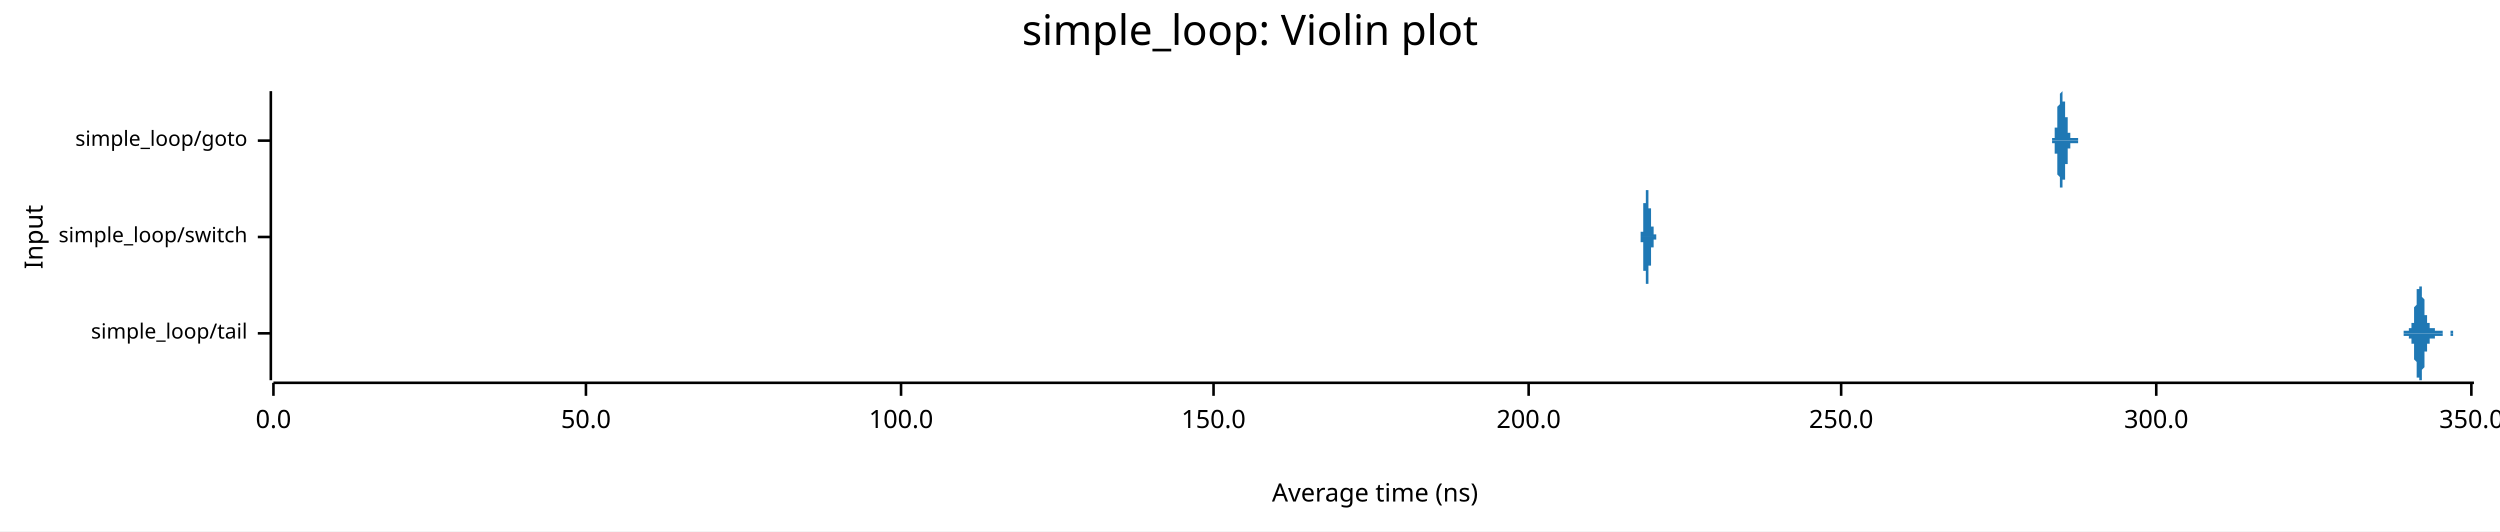
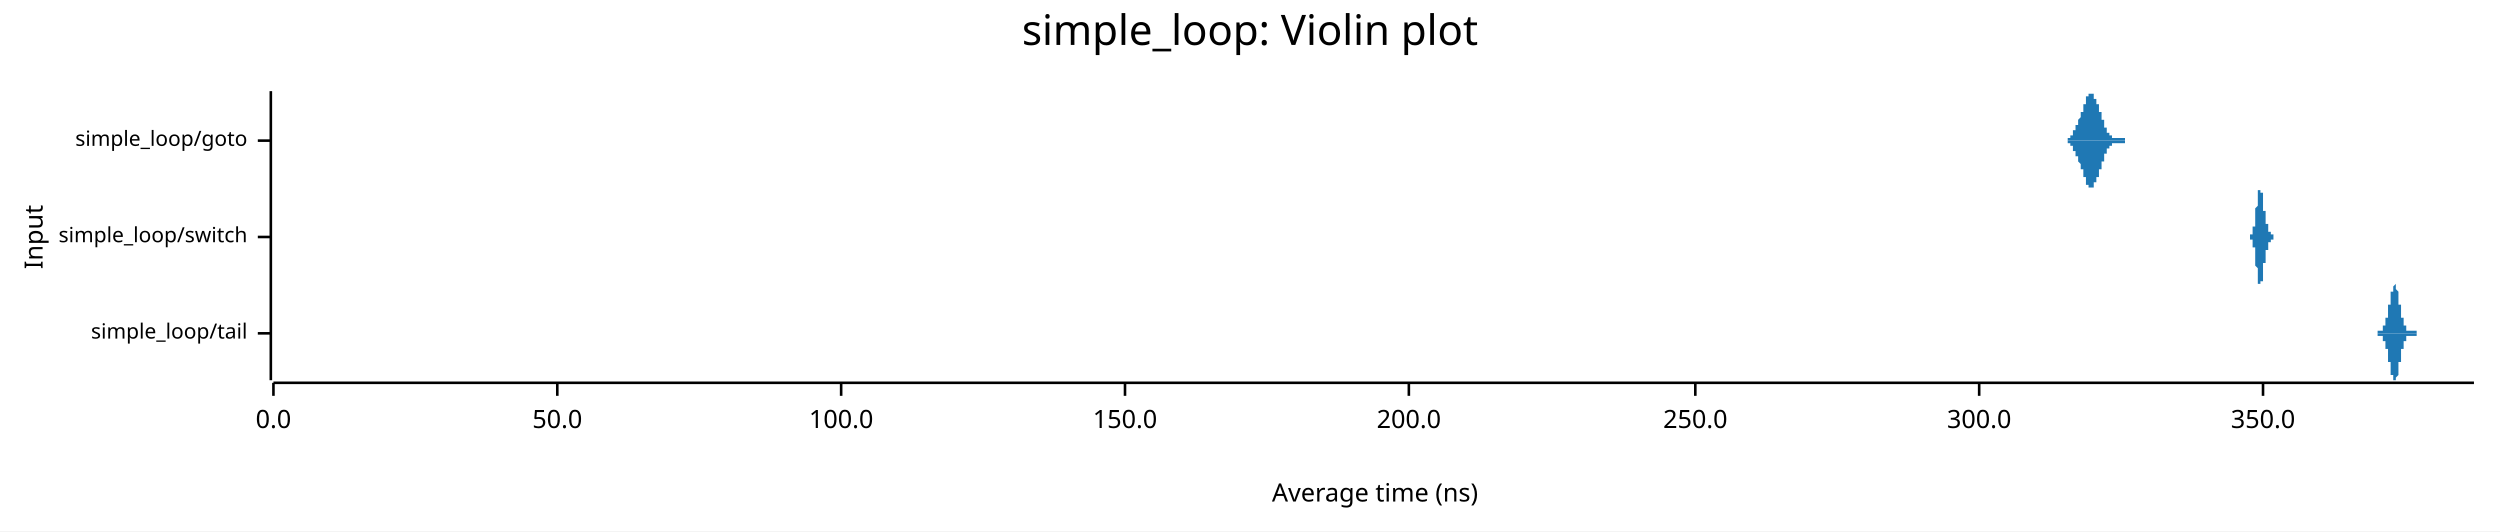
<svg xmlns="http://www.w3.org/2000/svg" width="960" height="204" viewBox="0 0 960 204">
  <rect x="0" y="0" width="960" height="204" fill="white" />
  <text x="480" y="5" dy="0.76em" text-anchor="middle" font-family="sans-serif" font-size="16.129" opacity="1" fill="#000000">
simple_loop: Violin plot
</text>
  <text x="9" y="91" dy="0.76em" text-anchor="middle" font-family="sans-serif" font-size="9.677" opacity="1" fill="#000000" transform="rotate(270, 9, 91)">
Input
</text>
  <text x="528" y="195" dy="-0.5ex" text-anchor="middle" font-family="sans-serif" font-size="9.677" opacity="1" fill="#000000">
Average time (ns)
</text>
  <polyline fill="none" opacity="1" stroke="#000000" stroke-width="1" points="104,35 104,146 " />
  <text x="95" y="128" dy="0.5ex" text-anchor="end" font-family="sans-serif" font-size="8.065" opacity="1" fill="#000000">
simple_loop/tail
</text>
  <polyline fill="none" opacity="1" stroke="#000000" stroke-width="1" points="99,128 104,128 " />
  <text x="95" y="91" dy="0.5ex" text-anchor="end" font-family="sans-serif" font-size="8.065" opacity="1" fill="#000000">
simple_loop/switch
</text>
  <polyline fill="none" opacity="1" stroke="#000000" stroke-width="1" points="99,91 104,91 " />
  <text x="95" y="54" dy="0.5ex" text-anchor="end" font-family="sans-serif" font-size="8.065" opacity="1" fill="#000000">
simple_loop/goto
</text>
  <polyline fill="none" opacity="1" stroke="#000000" stroke-width="1" points="99,54 104,54 " />
  <polyline fill="none" opacity="1" stroke="#000000" stroke-width="1" points="105,147 950,147 " />
  <text x="105" y="157" dy="0.76em" text-anchor="middle" font-family="sans-serif" font-size="9.677" opacity="1" fill="#000000">
0.0
</text>
  <polyline fill="none" opacity="1" stroke="#000000" stroke-width="1" points="105,147 105,152 " />
-   <text x="225" y="157" dy="0.76em" text-anchor="middle" font-family="sans-serif" font-size="9.677" opacity="1" fill="#000000">
+   <text x="214" y="157" dy="0.76em" text-anchor="middle" font-family="sans-serif" font-size="9.677" opacity="1" fill="#000000">
50.0
</text>
-   <polyline fill="none" opacity="1" stroke="#000000" stroke-width="1" points="225,147 225,152 " />
-   <text x="346" y="157" dy="0.76em" text-anchor="middle" font-family="sans-serif" font-size="9.677" opacity="1" fill="#000000">
+   <polyline fill="none" opacity="1" stroke="#000000" stroke-width="1" points="214,147 214,152 " />
+   <text x="323" y="157" dy="0.76em" text-anchor="middle" font-family="sans-serif" font-size="9.677" opacity="1" fill="#000000">
100.0
</text>
-   <polyline fill="none" opacity="1" stroke="#000000" stroke-width="1" points="346,147 346,152 " />
-   <text x="466" y="157" dy="0.76em" text-anchor="middle" font-family="sans-serif" font-size="9.677" opacity="1" fill="#000000">
+   <polyline fill="none" opacity="1" stroke="#000000" stroke-width="1" points="323,147 323,152 " />
+   <text x="432" y="157" dy="0.76em" text-anchor="middle" font-family="sans-serif" font-size="9.677" opacity="1" fill="#000000">
150.0
</text>
-   <polyline fill="none" opacity="1" stroke="#000000" stroke-width="1" points="466,147 466,152 " />
-   <text x="587" y="157" dy="0.76em" text-anchor="middle" font-family="sans-serif" font-size="9.677" opacity="1" fill="#000000">
+   <polyline fill="none" opacity="1" stroke="#000000" stroke-width="1" points="432,147 432,152 " />
+   <text x="541" y="157" dy="0.76em" text-anchor="middle" font-family="sans-serif" font-size="9.677" opacity="1" fill="#000000">
200.0
</text>
-   <polyline fill="none" opacity="1" stroke="#000000" stroke-width="1" points="587,147 587,152 " />
-   <text x="707" y="157" dy="0.76em" text-anchor="middle" font-family="sans-serif" font-size="9.677" opacity="1" fill="#000000">
+   <polyline fill="none" opacity="1" stroke="#000000" stroke-width="1" points="541,147 541,152 " />
+   <text x="651" y="157" dy="0.76em" text-anchor="middle" font-family="sans-serif" font-size="9.677" opacity="1" fill="#000000">
250.0
</text>
-   <polyline fill="none" opacity="1" stroke="#000000" stroke-width="1" points="707,147 707,152 " />
-   <text x="828" y="157" dy="0.76em" text-anchor="middle" font-family="sans-serif" font-size="9.677" opacity="1" fill="#000000">
+   <polyline fill="none" opacity="1" stroke="#000000" stroke-width="1" points="651,147 651,152 " />
+   <text x="760" y="157" dy="0.76em" text-anchor="middle" font-family="sans-serif" font-size="9.677" opacity="1" fill="#000000">
300.0
</text>
-   <polyline fill="none" opacity="1" stroke="#000000" stroke-width="1" points="828,147 828,152 " />
-   <text x="949" y="157" dy="0.76em" text-anchor="middle" font-family="sans-serif" font-size="9.677" opacity="1" fill="#000000">
+   <polyline fill="none" opacity="1" stroke="#000000" stroke-width="1" points="760,147 760,152 " />
+   <text x="869" y="157" dy="0.76em" text-anchor="middle" font-family="sans-serif" font-size="9.677" opacity="1" fill="#000000">
350.0
</text>
-   <polyline fill="none" opacity="1" stroke="#000000" stroke-width="1" points="949,147 949,152 " />
-   <polygon opacity="1" fill="#1F78B4" points="919,128 919,128 919,128 919,128 919,128 920,128 920,128 920,128 920,128 920,128 920,128 920,128 920,128 920,128 920,128 920,128 920,128 920,128 920,128 920,128 920,128 921,128 921,128 921,128 921,128 921,128 921,128 921,128 921,128 921,128 921,128 921,128 921,128 921,128 921,128 921,128 921,128 921,128 922,128 922,128 922,128 922,128 922,128 922,128 922,128 922,128 922,128 922,128 922,128 922,128 922,128 922,128 922,128 922,128 923,128 923,128 923,128 923,128 923,128 923,128 923,128 923,128 923,128 923,128 923,127 923,127 923,127 923,127 923,127 923,127 923,127 924,127 924,127 924,127 924,127 924,127 924,127 924,127 924,127 924,127 924,127 924,127 924,127 924,127 924,127 924,127 924,127 925,127 925,127 925,127 925,127 925,127 925,127 925,127 925,127 925,127 925,127 925,127 925,127 925,127 925,127 925,126 925,126 925,126 926,126 926,126 926,126 926,126 926,126 926,126 926,126 926,125 926,125 926,125 926,125 926,125 926,125 926,124 926,124 926,124 927,124 927,123 927,123 927,123 927,122 927,122 927,122 927,121 927,121 927,121 927,120 927,120 927,120 927,119 927,119 927,118 927,118 928,117 928,117 928,117 928,116 928,116 928,115 928,115 928,114 928,114 928,114 928,113 928,113 928,112 928,112 928,112 928,111 929,111 929,111 929,111 929,110 929,110 929,110 929,110 929,110 929,110 929,110 929,110 929,109 929,110 929,110 929,110 929,110 929,110 930,110 930,110 930,110 930,111 930,111 930,111 930,111 930,112 930,112 930,112 930,113 930,113 930,113 930,114 930,114 930,114 931,115 931,115 931,116 931,116 931,116 931,117 931,117 931,118 931,118 931,118 931,119 931,119 931,119 931,120 931,120 931,120 931,121 932,121 932,121 932,122 932,122 932,122 932,122 932,123 932,123 932,123 932,123 932,123 932,124 932,124 932,124 932,124 932,124 933,124 933,125 933,125 933,125 933,125 933,125 933,125 933,125 933,125 933,125 933,125 933,125 933,126 933,126 933,126 933,126 933,126 934,126 934,126 934,126 934,126 934,126 934,126 934,126 934,126 934,126 934,126 934,126 934,126 934,126 934,126 934,126 934,126 935,126 935,127 935,127 935,127 935,127 935,127 935,127 935,127 935,127 935,127 935,127 935,127 935,127 935,127 935,127 935,127 935,127 936,127 936,127 936,127 936,127 936,127 936,127 936,127 936,127 936,127 936,127 936,127 936,127 936,127 936,127 936,127 936,127 937,127 937,127 937,127 937,127 937,127 937,127 937,127 937,127 937,127 937,127 937,127 937,127 937,127 937,127 937,127 937,127 938,127 938,127 938,127 938,127 938,127 938,127 938,127 938,128 938,128 938,128 938,128 938,128 938,128 938,128 938,128 938,128 938,128 939,128 939,128 939,128 939,128 939,128 939,128 939,128 939,128 939,128 939,128 939,128 939,128 939,128 939,128 939,128 939,128 940,128 940,128 940,128 940,128 940,128 940,128 940,128 940,128 940,128 940,128 940,128 940,128 940,128 940,128 940,128 940,128 940,128 941,128 941,128 941,128 941,128 941,128 941,128 941,128 941,128 941,127 941,127 941,127 941,127 941,127 941,127 941,127 941,127 942,127 942,127 942,127 942,127 942,127 942,127 942,127 942,128 942,128 942,128 942,128 942,128 942,128 942,128 942,128 942,128 942,128 943,128 943,128 943,128 943,128 943,128 943,128 943,128 943,128 943,128 943,128 943,128 943,128 943,128 943,128 943,128 943,128 944,128 944,128 944,128 944,128 944,128 944,128 944,128 944,128 944,128 944,128 944,128 944,128 944,128 944,128 944,128 944,128 944,128 945,128 945,128 945,128 945,128 945,128 945,128 945,128 945,128 945,128 945,128 945,128 945,128 945,128 945,128 945,128 945,128 946,128 946,128 946,128 946,128 946,128 946,128 946,128 946,128 946,128 946,128 946,128 946,128 946,128 946,128 946,128 946,128 946,128 947,128 947,128 947,128 947,128 947,128 947,128 947,128 947,128 947,128 947,128 947,128 947,128 947,128 947,128 947,128 947,128 948,128 948,128 948,128 948,128 948,128 948,128 948,128 948,128 948,128 948,128 948,128 948,128 948,128 948,128 948,128 948,128 948,128 949,128 949,128 949,128 949,128 949,128 949,128 949,128 949,128 949,128 949,128 949,128 949,128 949,128 949,128 949,128 949,128 950,128 950,128 919,128 " />
-   <polygon opacity="1" fill="#1F78B4" points="919,128 919,128 919,128 919,128 919,128 920,128 920,128 920,128 920,128 920,128 920,128 920,128 920,128 920,128 920,128 920,128 920,128 920,128 920,128 920,128 920,128 921,128 921,128 921,128 921,128 921,128 921,128 921,128 921,128 921,128 921,128 921,128 921,128 921,128 921,128 921,128 921,128 921,128 922,128 922,128 922,128 922,128 922,128 922,128 922,128 922,128 922,128 922,128 922,128 922,128 922,128 922,128 922,128 922,128 923,128 923,128 923,128 923,128 923,128 923,128 923,128 923,128 923,128 923,128 923,129 923,129 923,129 923,129 923,129 923,129 923,129 924,129 924,129 924,129 924,129 924,129 924,129 924,129 924,129 924,129 924,129 924,129 924,129 924,129 924,129 924,129 924,129 925,129 925,129 925,129 925,129 925,129 925,129 925,129 925,129 925,129 925,129 925,129 925,129 925,129 925,129 925,130 925,130 925,130 926,130 926,130 926,130 926,130 926,130 926,130 926,130 926,131 926,131 926,131 926,131 926,131 926,131 926,132 926,132 926,132 927,132 927,133 927,133 927,133 927,134 927,134 927,134 927,135 927,135 927,135 927,136 927,136 927,136 927,137 927,137 927,138 927,138 928,139 928,139 928,139 928,140 928,140 928,141 928,141 928,142 928,142 928,142 928,143 928,143 928,144 928,144 928,144 928,145 929,145 929,145 929,145 929,146 929,146 929,146 929,146 929,146 929,146 929,146 929,146 929,146 929,146 929,146 929,146 929,146 929,146 930,146 930,146 930,146 930,145 930,145 930,145 930,145 930,144 930,144 930,144 930,143 930,143 930,143 930,142 930,142 930,142 931,141 931,141 931,140 931,140 931,140 931,139 931,139 931,138 931,138 931,138 931,137 931,137 931,137 931,136 931,136 931,136 931,135 932,135 932,135 932,134 932,134 932,134 932,134 932,133 932,133 932,133 932,133 932,133 932,132 932,132 932,132 932,132 932,132 933,132 933,131 933,131 933,131 933,131 933,131 933,131 933,131 933,131 933,131 933,131 933,131 933,130 933,130 933,130 933,130 933,130 934,130 934,130 934,130 934,130 934,130 934,130 934,130 934,130 934,130 934,130 934,130 934,130 934,130 934,130 934,130 934,130 935,130 935,129 935,129 935,129 935,129 935,129 935,129 935,129 935,129 935,129 935,129 935,129 935,129 935,129 935,129 935,129 935,129 936,129 936,129 936,129 936,129 936,129 936,129 936,129 936,129 936,129 936,129 936,129 936,129 936,129 936,129 936,129 936,129 937,129 937,129 937,129 937,129 937,129 937,129 937,129 937,129 937,129 937,129 937,129 937,129 937,129 937,129 937,129 937,129 938,129 938,129 938,129 938,129 938,129 938,129 938,129 938,128 938,128 938,128 938,128 938,128 938,128 938,128 938,128 938,128 938,128 939,128 939,128 939,128 939,128 939,128 939,128 939,128 939,128 939,128 939,128 939,128 939,128 939,128 939,128 939,128 939,128 940,128 940,128 940,128 940,128 940,128 940,128 940,128 940,128 940,128 940,128 940,128 940,128 940,128 940,128 940,128 940,128 940,128 941,128 941,128 941,128 941,128 941,128 941,128 941,128 941,128 941,129 941,129 941,129 941,129 941,129 941,129 941,129 941,129 942,129 942,129 942,129 942,129 942,129 942,129 942,129 942,128 942,128 942,128 942,128 942,128 942,128 942,128 942,128 942,128 942,128 943,128 943,128 943,128 943,128 943,128 943,128 943,128 943,128 943,128 943,128 943,128 943,128 943,128 943,128 943,128 943,128 944,128 944,128 944,128 944,128 944,128 944,128 944,128 944,128 944,128 944,128 944,128 944,128 944,128 944,128 944,128 944,128 944,128 945,128 945,128 945,128 945,128 945,128 945,128 945,128 945,128 945,128 945,128 945,128 945,128 945,128 945,128 945,128 945,128 946,128 946,128 946,128 946,128 946,128 946,128 946,128 946,128 946,128 946,128 946,128 946,128 946,128 946,128 946,128 946,128 946,128 947,128 947,128 947,128 947,128 947,128 947,128 947,128 947,128 947,128 947,128 947,128 947,128 947,128 947,128 947,128 947,128 948,128 948,128 948,128 948,128 948,128 948,128 948,128 948,128 948,128 948,128 948,128 948,128 948,128 948,128 948,128 948,128 948,128 949,128 949,128 949,128 949,128 949,128 949,128 949,128 949,128 949,128 949,128 949,128 949,128 949,128 949,128 949,128 949,128 950,128 950,128 919,128 " />
-   <polygon opacity="1" fill="#1F78B4" points="628,91 628,91 628,91 628,91 628,91 628,91 628,91 628,91 628,91 628,91 628,91 628,91 628,91 628,91 628,91 628,91 628,91 628,91 628,91 628,91 628,91 628,91 628,91 628,91 628,91 628,91 628,91 628,91 628,91 629,91 629,91 629,91 629,91 629,91 629,91 629,91 629,91 629,91 629,91 629,91 629,91 629,91 629,91 629,91 629,91 629,91 629,91 629,91 629,91 629,91 629,91 629,91 629,91 629,91 629,91 629,91 629,91 629,91 629,91 629,91 629,91 629,91 629,91 629,91 629,91 629,91 629,91 629,91 629,91 629,91 629,91 629,91 629,91 630,91 630,91 630,91 630,91 630,91 630,91 630,91 630,91 630,90 630,90 630,90 630,90 630,90 630,90 630,90 630,90 630,90 630,90 630,90 630,90 630,90 630,90 630,90 630,90 630,90 630,90 630,90 630,90 630,90 630,90 630,90 630,90 630,90 630,90 630,90 630,90 630,90 630,89 630,89 630,89 630,89 630,89 630,89 630,89 631,89 631,89 631,88 631,88 631,88 631,88 631,88 631,88 631,88 631,87 631,87 631,87 631,87 631,87 631,86 631,86 631,86 631,86 631,85 631,85 631,85 631,85 631,84 631,84 631,84 631,83 631,83 631,83 631,83 631,82 631,82 631,82 631,81 631,81 631,81 631,81 631,80 631,80 631,80 631,79 631,79 631,79 631,78 631,78 632,78 632,78 632,77 632,77 632,77 632,76 632,76 632,76 632,76 632,75 632,75 632,75 632,75 632,75 632,74 632,74 632,74 632,74 632,74 632,73 632,73 632,73 632,73 632,73 632,73 632,73 632,73 632,73 632,73 632,73 632,73 632,72 632,72 632,73 632,73 632,73 632,73 632,73 632,73 632,73 632,73 632,73 632,73 633,73 633,73 633,74 633,74 633,74 633,74 633,74 633,74 633,75 633,75 633,75 633,75 633,75 633,76 633,76 633,76 633,76 633,76 633,76 633,77 633,77 633,77 633,77 633,77 633,78 633,78 633,78 633,78 633,78 633,78 633,78 633,79 633,79 633,79 633,79 633,79 633,79 633,79 633,80 633,80 633,80 633,80 633,80 633,80 634,80 634,80 634,81 634,81 634,81 634,81 634,81 634,81 634,81 634,82 634,82 634,82 634,82 634,82 634,82 634,83 634,83 634,83 634,83 634,83 634,83 634,84 634,84 634,84 634,84 634,84 634,84 634,85 634,85 634,85 634,85 634,85 634,85 634,86 634,86 634,86 634,86 634,86 634,86 634,86 634,86 634,87 634,87 634,87 635,87 635,87 635,87 635,87 635,87 635,87 635,88 635,88 635,88 635,88 635,88 635,88 635,88 635,88 635,88 635,88 635,88 635,88 635,88 635,88 635,89 635,89 635,89 635,89 635,89 635,89 635,89 635,89 635,89 635,89 635,89 635,89 635,89 635,89 635,89 635,89 635,89 635,90 635,90 635,90 635,90 635,90 635,90 635,90 636,90 636,90 636,90 636,90 636,90 636,90 636,90 636,90 636,90 636,90 636,90 636,90 636,90 636,90 636,90 636,90 636,90 636,90 636,90 636,90 636,90 636,90 636,90 636,90 636,90 636,90 636,91 636,91 636,91 636,91 636,91 636,91 636,91 636,91 636,91 636,91 636,91 636,91 636,91 636,91 636,91 636,91 636,91 636,91 637,91 637,91 637,91 637,91 637,91 637,91 637,91 637,91 637,91 637,91 637,91 637,91 637,91 637,91 637,91 637,91 637,91 637,91 637,91 637,91 637,91 637,91 637,91 637,91 637,91 637,91 637,91 637,91 637,91 637,91 637,91 637,91 637,91 637,91 637,91 637,91 637,91 637,91 637,91 637,91 637,91 637,91 637,91 638,91 638,91 638,91 638,91 638,91 638,91 638,91 638,91 638,91 638,91 638,91 638,91 638,91 638,91 638,91 638,91 638,91 638,91 638,91 638,91 638,91 638,91 638,91 638,91 638,91 638,91 638,91 638,91 638,91 638,91 638,91 638,91 638,91 638,91 638,91 638,91 638,91 638,91 638,91 638,91 638,91 638,91 638,91 638,91 639,91 639,91 639,91 639,91 639,91 639,91 639,91 639,91 639,91 639,91 639,91 639,91 639,91 639,91 639,91 639,91 639,91 639,91 639,91 639,91 639,91 639,91 639,91 639,91 639,91 639,91 639,91 639,91 639,91 639,91 639,91 639,91 639,91 639,91 628,91 " />
-   <polygon opacity="1" fill="#1F78B4" points="628,91 628,91 628,91 628,91 628,91 628,91 628,91 628,91 628,91 628,91 628,91 628,91 628,91 628,91 628,91 628,91 628,91 628,91 628,91 628,91 628,91 628,91 628,91 628,91 628,91 628,91 628,91 628,91 628,91 629,91 629,91 629,91 629,91 629,91 629,91 629,91 629,91 629,91 629,91 629,91 629,91 629,91 629,91 629,91 629,91 629,91 629,91 629,91 629,91 629,91 629,91 629,91 629,91 629,91 629,91 629,91 629,91 629,91 629,91 629,91 629,91 629,91 629,91 629,91 629,91 629,91 629,91 629,91 629,91 629,91 629,91 629,91 629,91 630,91 630,91 630,91 630,91 630,91 630,91 630,91 630,91 630,92 630,92 630,92 630,92 630,92 630,92 630,92 630,92 630,92 630,92 630,92 630,92 630,92 630,92 630,92 630,92 630,92 630,92 630,92 630,92 630,92 630,92 630,92 630,92 630,92 630,92 630,92 630,92 630,92 630,93 630,93 630,93 630,93 630,93 630,93 630,93 631,93 631,93 631,94 631,94 631,94 631,94 631,94 631,94 631,94 631,95 631,95 631,95 631,95 631,95 631,96 631,96 631,96 631,96 631,97 631,97 631,97 631,97 631,98 631,98 631,98 631,98 631,99 631,99 631,99 631,100 631,100 631,100 631,101 631,101 631,101 631,101 631,102 631,102 631,102 631,103 631,103 631,103 631,104 631,104 632,104 632,104 632,105 632,105 632,105 632,106 632,106 632,106 632,106 632,107 632,107 632,107 632,107 632,107 632,108 632,108 632,108 632,108 632,108 632,109 632,109 632,109 632,109 632,109 632,109 632,109 632,109 632,109 632,109 632,109 632,109 632,109 632,109 632,109 632,109 632,109 632,109 632,109 632,109 632,109 632,109 632,109 632,109 633,109 633,109 633,108 633,108 633,108 633,108 633,108 633,108 633,107 633,107 633,107 633,107 633,107 633,106 633,106 633,106 633,106 633,106 633,106 633,105 633,105 633,105 633,105 633,105 633,104 633,104 633,104 633,104 633,104 633,104 633,104 633,103 633,103 633,103 633,103 633,103 633,103 633,103 633,102 633,102 633,102 633,102 633,102 633,102 634,102 634,102 634,101 634,101 634,101 634,101 634,101 634,101 634,101 634,100 634,100 634,100 634,100 634,100 634,100 634,99 634,99 634,99 634,99 634,99 634,99 634,98 634,98 634,98 634,98 634,98 634,98 634,97 634,97 634,97 634,97 634,97 634,97 634,96 634,96 634,96 634,96 634,96 634,96 634,96 634,96 634,95 634,95 634,95 635,95 635,95 635,95 635,95 635,95 635,95 635,94 635,94 635,94 635,94 635,94 635,94 635,94 635,94 635,94 635,94 635,94 635,94 635,94 635,94 635,93 635,93 635,93 635,93 635,93 635,93 635,93 635,93 635,93 635,93 635,93 635,93 635,93 635,93 635,93 635,93 635,93 635,92 635,92 635,92 635,92 635,92 635,92 635,92 636,92 636,92 636,92 636,92 636,92 636,92 636,92 636,92 636,92 636,92 636,92 636,92 636,92 636,92 636,92 636,92 636,92 636,92 636,92 636,92 636,92 636,92 636,92 636,92 636,92 636,92 636,91 636,91 636,91 636,91 636,91 636,91 636,91 636,91 636,91 636,91 636,91 636,91 636,91 636,91 636,91 636,91 636,91 636,91 637,91 637,91 637,91 637,91 637,91 637,91 637,91 637,91 637,91 637,91 637,91 637,91 637,91 637,91 637,91 637,91 637,91 637,91 637,91 637,91 637,91 637,91 637,91 637,91 637,91 637,91 637,91 637,91 637,91 637,91 637,91 637,91 637,91 637,91 637,91 637,91 637,91 637,91 637,91 637,91 637,91 637,91 637,91 638,91 638,91 638,91 638,91 638,91 638,91 638,91 638,91 638,91 638,91 638,91 638,91 638,91 638,91 638,91 638,91 638,91 638,91 638,91 638,91 638,91 638,91 638,91 638,91 638,91 638,91 638,91 638,91 638,91 638,91 638,91 638,91 638,91 638,91 638,91 638,91 638,91 638,91 638,91 638,91 638,91 638,91 638,91 638,91 639,91 639,91 639,91 639,91 639,91 639,91 639,91 639,91 639,91 639,91 639,91 639,91 639,91 639,91 639,91 639,91 639,91 639,91 639,91 639,91 639,91 639,91 639,91 639,91 639,91 639,91 639,91 639,91 639,91 639,91 639,91 639,91 639,91 639,91 628,91 " />
-   <polygon opacity="1" fill="#1F78B4" points="783,54 783,54 783,54 783,54 783,54 783,54 783,54 783,54 783,54 783,54 783,54 783,54 783,54 784,54 784,54 784,54 784,54 784,54 784,54 784,54 784,54 784,54 784,54 784,54 784,54 784,54 784,54 784,54 784,54 784,54 784,54 784,54 784,54 784,54 784,54 784,54 784,54 784,54 784,54 785,54 785,54 785,54 785,54 785,54 785,54 785,54 785,54 785,54 785,54 785,54 785,54 785,54 785,54 785,54 785,54 785,54 785,54 785,54 785,54 785,54 785,54 785,54 785,54 785,54 785,54 786,54 786,54 786,54 786,54 786,54 786,54 786,54 786,54 786,54 786,54 786,54 786,54 786,54 786,54 786,54 786,54 786,54 786,54 786,54 786,54 786,54 786,54 786,54 786,54 786,54 787,54 787,54 787,54 787,54 787,54 787,54 787,54 787,54 787,54 787,54 787,54 787,54 787,54 787,54 787,54 787,54 787,54 787,54 787,54 787,54 787,54 787,54 787,54 787,54 787,54 787,54 788,54 788,54 788,54 788,54 788,54 788,54 788,54 788,54 788,54 788,54 788,54 788,54 788,54 788,54 788,53 788,53 788,53 788,53 788,53 788,53 788,53 788,53 788,53 788,53 788,53 788,53 789,53 789,53 789,53 789,53 789,53 789,53 789,53 789,53 789,53 789,52 789,52 789,52 789,52 789,52 789,52 789,52 789,51 789,51 789,51 789,51 789,51 789,50 789,50 789,50 789,50 789,49 790,49 790,49 790,49 790,48 790,48 790,48 790,47 790,47 790,47 790,46 790,46 790,46 790,45 790,45 790,45 790,44 790,44 790,44 790,43 790,43 790,43 790,42 790,42 790,41 790,41 790,41 791,40 791,40 791,40 791,39 791,39 791,39 791,39 791,38 791,38 791,38 791,37 791,37 791,37 791,37 791,37 791,36 791,36 791,36 791,36 791,36 791,36 791,36 791,36 791,36 791,36 792,35 792,36 792,36 792,36 792,36 792,36 792,36 792,36 792,36 792,36 792,36 792,36 792,36 792,37 792,37 792,37 792,37 792,37 792,38 792,38 792,38 792,38 792,38 792,39 792,39 792,39 793,39 793,39 793,40 793,40 793,40 793,40 793,41 793,41 793,41 793,41 793,41 793,42 793,42 793,42 793,42 793,43 793,43 793,43 793,43 793,43 793,44 793,44 793,44 793,44 793,45 793,45 794,45 794,45 794,46 794,46 794,46 794,46 794,47 794,47 794,47 794,47 794,48 794,48 794,48 794,48 794,49 794,49 794,49 794,49 794,49 794,50 794,50 794,50 794,50 794,50 794,51 794,51 795,51 795,51 795,51 795,51 795,52 795,52 795,52 795,52 795,52 795,52 795,52 795,52 795,52 795,53 795,53 795,53 795,53 795,53 795,53 795,53 795,53 795,53 795,53 795,53 795,53 795,53 796,53 796,53 796,53 796,53 796,53 796,53 796,53 796,53 796,53 796,53 796,53 796,53 796,53 796,53 796,53 796,53 796,53 796,53 796,53 796,53 796,53 796,53 796,53 796,53 796,53 797,53 797,53 797,53 797,53 797,53 797,53 797,53 797,53 797,53 797,53 797,53 797,53 797,53 797,53 797,53 797,53 797,53 797,53 797,53 797,53 797,53 797,53 797,53 797,53 797,53 797,53 798,53 798,53 798,53 798,53 798,54 798,54 798,54 798,54 798,54 798,54 798,54 798,54 798,54 798,54 798,54 798,54 798,54 798,54 798,54 798,54 798,54 798,54 798,54 798,54 798,54 798,54 799,54 799,54 799,54 799,54 799,54 799,54 799,54 799,54 799,54 799,54 799,54 799,54 799,54 799,54 799,54 799,54 799,54 799,54 799,54 799,54 799,54 799,54 799,54 799,54 799,54 799,54 800,54 800,54 800,54 800,54 800,54 800,54 800,54 800,54 800,54 800,54 800,54 800,54 800,54 800,54 800,54 800,54 800,54 800,54 800,54 800,54 800,54 800,54 800,54 800,54 800,54 800,54 801,54 801,54 801,54 801,54 801,54 801,54 801,54 801,54 801,54 801,54 801,54 801,54 801,54 801,54 801,54 801,54 801,54 801,54 801,54 801,54 801,54 801,54 801,54 801,54 801,54 802,54 802,54 802,54 802,54 802,54 802,54 802,54 802,54 802,54 802,54 802,54 802,54 802,54 802,54 802,54 802,54 802,54 802,54 802,54 802,54 802,54 802,54 802,54 802,54 783,54 " />
-   <polygon opacity="1" fill="#1F78B4" points="783,54 783,54 783,54 783,54 783,54 783,54 783,54 783,54 783,54 783,54 783,54 783,54 783,54 784,54 784,54 784,54 784,54 784,54 784,54 784,54 784,54 784,54 784,54 784,54 784,54 784,54 784,54 784,54 784,54 784,54 784,54 784,54 784,54 784,54 784,54 784,54 784,54 784,54 784,54 785,54 785,54 785,54 785,54 785,54 785,54 785,54 785,54 785,54 785,54 785,54 785,54 785,54 785,54 785,54 785,54 785,54 785,54 785,54 785,54 785,54 785,54 785,54 785,54 785,54 785,54 786,54 786,54 786,54 786,54 786,54 786,54 786,54 786,54 786,54 786,54 786,54 786,54 786,54 786,54 786,54 786,54 786,54 786,54 786,54 786,54 786,54 786,54 786,54 786,54 786,54 787,54 787,54 787,54 787,54 787,54 787,54 787,54 787,54 787,54 787,54 787,54 787,54 787,54 787,54 787,54 787,54 787,54 787,54 787,54 787,54 787,54 787,54 787,54 787,54 787,54 787,54 788,54 788,54 788,54 788,54 788,54 788,54 788,54 788,54 788,54 788,54 788,54 788,54 788,54 788,54 788,55 788,55 788,55 788,55 788,55 788,55 788,55 788,55 788,55 788,55 788,55 788,55 789,55 789,55 789,55 789,55 789,55 789,55 789,55 789,55 789,55 789,56 789,56 789,56 789,56 789,56 789,56 789,56 789,57 789,57 789,57 789,57 789,57 789,58 789,58 789,58 789,58 789,59 790,59 790,59 790,59 790,60 790,60 790,60 790,61 790,61 790,61 790,62 790,62 790,62 790,63 790,63 790,63 790,64 790,64 790,64 790,65 790,65 790,65 790,66 790,66 790,67 790,67 790,67 791,68 791,68 791,68 791,69 791,69 791,69 791,69 791,70 791,70 791,70 791,71 791,71 791,71 791,71 791,71 791,72 791,72 791,72 791,72 791,72 791,72 791,72 791,72 791,72 791,72 792,72 792,72 792,72 792,72 792,72 792,72 792,72 792,72 792,72 792,72 792,72 792,72 792,72 792,71 792,71 792,71 792,71 792,71 792,70 792,70 792,70 792,70 792,70 792,69 792,69 792,69 793,69 793,69 793,68 793,68 793,68 793,68 793,67 793,67 793,67 793,67 793,67 793,66 793,66 793,66 793,66 793,65 793,65 793,65 793,65 793,65 793,64 793,64 793,64 793,64 793,63 793,63 794,63 794,63 794,62 794,62 794,62 794,62 794,61 794,61 794,61 794,61 794,60 794,60 794,60 794,60 794,59 794,59 794,59 794,59 794,59 794,58 794,58 794,58 794,58 794,58 794,57 794,57 795,57 795,57 795,57 795,57 795,56 795,56 795,56 795,56 795,56 795,56 795,56 795,56 795,56 795,55 795,55 795,55 795,55 795,55 795,55 795,55 795,55 795,55 795,55 795,55 795,55 795,55 796,55 796,55 796,55 796,55 796,55 796,55 796,55 796,55 796,55 796,55 796,55 796,55 796,55 796,55 796,55 796,55 796,55 796,55 796,55 796,55 796,55 796,55 796,55 796,55 796,55 797,55 797,55 797,55 797,55 797,55 797,55 797,55 797,55 797,55 797,55 797,55 797,55 797,55 797,55 797,55 797,55 797,55 797,55 797,55 797,55 797,55 797,55 797,55 797,55 797,55 797,55 798,55 798,55 798,55 798,55 798,54 798,54 798,54 798,54 798,54 798,54 798,54 798,54 798,54 798,54 798,54 798,54 798,54 798,54 798,54 798,54 798,54 798,54 798,54 798,54 798,54 798,54 799,54 799,54 799,54 799,54 799,54 799,54 799,54 799,54 799,54 799,54 799,54 799,54 799,54 799,54 799,54 799,54 799,54 799,54 799,54 799,54 799,54 799,54 799,54 799,54 799,54 799,54 800,54 800,54 800,54 800,54 800,54 800,54 800,54 800,54 800,54 800,54 800,54 800,54 800,54 800,54 800,54 800,54 800,54 800,54 800,54 800,54 800,54 800,54 800,54 800,54 800,54 800,54 801,54 801,54 801,54 801,54 801,54 801,54 801,54 801,54 801,54 801,54 801,54 801,54 801,54 801,54 801,54 801,54 801,54 801,54 801,54 801,54 801,54 801,54 801,54 801,54 801,54 802,54 802,54 802,54 802,54 802,54 802,54 802,54 802,54 802,54 802,54 802,54 802,54 802,54 802,54 802,54 802,54 802,54 802,54 802,54 802,54 802,54 802,54 802,54 802,54 783,54 " />
+   <polyline fill="none" opacity="1" stroke="#000000" stroke-width="1" points="869,147 869,152 " />
+   <polygon opacity="1" fill="#1F78B4" points="910,128 910,128 910,128 910,128 910,128 910,128 910,128 910,128 910,128 910,128 910,128 910,128 911,128 911,128 911,128 911,128 911,128 911,128 911,128 911,128 911,128 911,128 911,128 911,128 911,128 912,128 912,128 912,128 912,128 912,128 912,128 912,128 912,128 912,128 912,128 912,128 912,128 913,128 913,128 913,128 913,128 913,128 913,128 913,128 913,128 913,128 913,128 913,128 913,128 913,127 914,127 914,127 914,127 914,127 914,127 914,127 914,127 914,127 914,127 914,127 914,127 914,127 915,127 915,127 915,127 915,126 915,126 915,126 915,126 915,126 915,126 915,126 915,125 915,125 915,125 916,125 916,125 916,124 916,124 916,124 916,124 916,123 916,123 916,123 916,123 916,122 916,122 917,122 917,121 917,121 917,121 917,120 917,120 917,119 917,119 917,119 917,118 917,118 917,117 917,117 918,117 918,116 918,116 918,115 918,115 918,114 918,114 918,114 918,113 918,113 918,112 918,112 919,112 919,111 919,111 919,111 919,111 919,110 919,110 919,110 919,110 919,110 919,110 919,110 919,110 920,109 920,110 920,110 920,110 920,110 920,110 920,110 920,110 920,111 920,111 920,111 920,111 921,112 921,112 921,113 921,113 921,113 921,114 921,114 921,115 921,115 921,116 921,116 921,116 921,117 922,117 922,118 922,118 922,119 922,119 922,120 922,120 922,120 922,121 922,121 922,122 922,122 923,122 923,123 923,123 923,123 923,124 923,124 923,124 923,124 923,125 923,125 923,125 923,125 923,125 924,125 924,126 924,126 924,126 924,126 924,126 924,126 924,126 924,126 924,126 924,127 924,127 925,127 925,127 925,127 925,127 925,127 925,127 925,127 925,127 925,127 925,127 925,127 925,127 925,127 926,127 926,127 926,127 926,127 926,127 926,127 926,127 926,127 926,127 926,127 926,127 926,127 927,127 927,127 927,127 927,127 927,127 927,127 927,127 927,127 927,127 927,127 927,127 927,127 927,127 928,127 928,127 928,128 928,128 928,128 928,128 928,128 928,128 928,128 928,128 928,128 928,128 929,128 929,128 929,128 929,128 929,128 929,128 929,128 929,128 929,128 929,128 929,128 929,128 929,128 930,128 930,128 930,128 930,128 930,128 930,128 930,128 930,128 930,128 930,128 930,128 930,128 931,128 931,128 931,128 931,128 931,128 931,128 931,128 931,128 931,128 931,128 931,128 931,128 931,128 932,128 932,128 932,128 932,128 932,128 932,128 932,128 932,128 932,128 932,128 932,128 932,128 933,128 933,128 933,128 933,128 933,128 933,128 933,128 933,128 933,128 933,128 933,128 933,128 933,128 934,128 934,128 934,128 934,128 934,128 934,128 934,128 934,128 934,128 934,128 934,128 934,128 935,128 935,128 935,128 935,128 935,128 935,128 935,128 935,128 935,128 935,128 935,128 935,128 935,128 936,128 936,128 936,128 936,128 936,128 936,128 936,128 936,128 936,128 936,128 936,128 936,128 937,128 937,128 937,128 937,128 937,128 937,128 937,128 937,128 937,128 937,128 937,128 937,128 937,128 938,128 938,128 938,128 938,128 938,128 938,128 938,128 938,128 938,128 938,128 938,128 938,128 939,128 939,128 939,128 939,128 939,128 939,128 939,128 939,128 939,128 939,128 939,128 939,128 939,128 940,128 940,128 940,128 940,128 940,128 940,128 940,128 940,128 940,128 940,128 940,128 940,128 941,128 941,128 941,128 941,128 941,128 941,128 941,128 941,128 941,128 941,128 941,128 941,128 941,128 942,128 942,128 942,128 942,128 942,128 942,128 942,128 942,128 942,128 942,128 942,128 942,128 943,128 943,128 943,128 943,128 943,128 943,128 943,128 943,128 943,128 943,128 943,128 943,128 943,128 944,128 944,128 944,128 944,128 944,128 944,128 944,128 944,128 944,128 944,128 944,128 944,128 945,128 945,128 945,128 945,128 945,128 945,128 945,128 945,128 945,128 945,128 945,128 945,128 945,128 946,128 946,128 946,128 946,128 946,128 946,128 946,128 946,128 946,128 946,128 946,128 946,128 947,128 947,128 947,128 947,128 947,128 947,128 947,128 947,128 947,128 947,128 947,128 947,128 947,128 948,128 948,128 948,128 948,128 948,128 948,128 948,128 948,128 948,128 948,128 948,128 948,128 949,128 949,128 949,128 949,128 949,128 949,128 949,128 949,128 949,128 949,128 949,128 949,128 950,128 950,128 910,128 " />
+   <polygon opacity="1" fill="#1F78B4" points="910,128 910,128 910,128 910,128 910,128 910,128 910,128 910,128 910,128 910,128 910,128 910,128 911,128 911,128 911,128 911,128 911,128 911,128 911,128 911,128 911,128 911,128 911,128 911,128 911,128 912,128 912,128 912,128 912,128 912,128 912,128 912,128 912,128 912,128 912,128 912,128 912,128 913,128 913,128 913,128 913,128 913,128 913,128 913,128 913,128 913,128 913,128 913,128 913,128 913,129 914,129 914,129 914,129 914,129 914,129 914,129 914,129 914,129 914,129 914,129 914,129 914,129 915,129 915,129 915,129 915,130 915,130 915,130 915,130 915,130 915,130 915,130 915,131 915,131 915,131 916,131 916,131 916,132 916,132 916,132 916,132 916,133 916,133 916,133 916,133 916,134 916,134 917,134 917,135 917,135 917,135 917,136 917,136 917,137 917,137 917,137 917,138 917,138 917,139 917,139 918,139 918,140 918,140 918,141 918,141 918,142 918,142 918,142 918,143 918,143 918,144 918,144 919,144 919,145 919,145 919,145 919,145 919,146 919,146 919,146 919,146 919,146 919,146 919,146 919,146 920,146 920,146 920,146 920,146 920,146 920,146 920,146 920,146 920,145 920,145 920,145 920,145 921,144 921,144 921,143 921,143 921,143 921,142 921,142 921,141 921,141 921,140 921,140 921,140 921,139 922,139 922,138 922,138 922,137 922,137 922,136 922,136 922,136 922,135 922,135 922,134 922,134 923,134 923,133 923,133 923,133 923,132 923,132 923,132 923,132 923,131 923,131 923,131 923,131 923,131 924,131 924,130 924,130 924,130 924,130 924,130 924,130 924,130 924,130 924,130 924,129 924,129 925,129 925,129 925,129 925,129 925,129 925,129 925,129 925,129 925,129 925,129 925,129 925,129 925,129 926,129 926,129 926,129 926,129 926,129 926,129 926,129 926,129 926,129 926,129 926,129 926,129 927,129 927,129 927,129 927,129 927,129 927,129 927,129 927,129 927,129 927,129 927,129 927,129 927,129 928,129 928,129 928,128 928,128 928,128 928,128 928,128 928,128 928,128 928,128 928,128 928,128 929,128 929,128 929,128 929,128 929,128 929,128 929,128 929,128 929,128 929,128 929,128 929,128 929,128 930,128 930,128 930,128 930,128 930,128 930,128 930,128 930,128 930,128 930,128 930,128 930,128 931,128 931,128 931,128 931,128 931,128 931,128 931,128 931,128 931,128 931,128 931,128 931,128 931,128 932,128 932,128 932,128 932,128 932,128 932,128 932,128 932,128 932,128 932,128 932,128 932,128 933,128 933,128 933,128 933,128 933,128 933,128 933,128 933,128 933,128 933,128 933,128 933,128 933,128 934,128 934,128 934,128 934,128 934,128 934,128 934,128 934,128 934,128 934,128 934,128 934,128 935,128 935,128 935,128 935,128 935,128 935,128 935,128 935,128 935,128 935,128 935,128 935,128 935,128 936,128 936,128 936,128 936,128 936,128 936,128 936,128 936,128 936,128 936,128 936,128 936,128 937,128 937,128 937,128 937,128 937,128 937,128 937,128 937,128 937,128 937,128 937,128 937,128 937,128 938,128 938,128 938,128 938,128 938,128 938,128 938,128 938,128 938,128 938,128 938,128 938,128 939,128 939,128 939,128 939,128 939,128 939,128 939,128 939,128 939,128 939,128 939,128 939,128 939,128 940,128 940,128 940,128 940,128 940,128 940,128 940,128 940,128 940,128 940,128 940,128 940,128 941,128 941,128 941,128 941,128 941,128 941,128 941,128 941,128 941,128 941,128 941,128 941,128 941,128 942,128 942,128 942,128 942,128 942,128 942,128 942,128 942,128 942,128 942,128 942,128 942,128 943,128 943,128 943,128 943,128 943,128 943,128 943,128 943,128 943,128 943,128 943,128 943,128 943,128 944,128 944,128 944,128 944,128 944,128 944,128 944,128 944,128 944,128 944,128 944,128 944,128 945,128 945,128 945,128 945,128 945,128 945,128 945,128 945,128 945,128 945,128 945,128 945,128 945,128 946,128 946,128 946,128 946,128 946,128 946,128 946,128 946,128 946,128 946,128 946,128 946,128 947,128 947,128 947,128 947,128 947,128 947,128 947,128 947,128 947,128 947,128 947,128 947,128 947,128 948,128 948,128 948,128 948,128 948,128 948,128 948,128 948,128 948,128 948,128 948,128 948,128 949,128 949,128 949,128 949,128 949,128 949,128 949,128 949,128 949,128 949,128 949,128 949,128 950,128 950,128 910,128 " />
+   <polygon opacity="1" fill="#1F78B4" points="862,91 862,91 862,91 862,91 862,91 863,91 863,91 863,91 863,91 863,91 863,91 863,91 863,91 863,91 863,91 863,91 863,91 863,91 863,91 863,91 863,91 863,91 863,91 863,91 863,91 863,91 864,91 864,91 864,91 864,91 864,91 864,91 864,91 864,91 864,91 864,91 864,91 864,91 864,91 864,91 864,90 864,90 864,90 864,90 864,90 864,90 864,90 865,90 865,90 865,90 865,90 865,90 865,90 865,89 865,89 865,89 865,89 865,89 865,89 865,89 865,88 865,88 865,88 865,88 865,88 865,87 865,87 865,87 866,87 866,86 866,86 866,86 866,86 866,85 866,85 866,85 866,84 866,84 866,83 866,83 866,83 866,82 866,82 866,82 866,81 866,81 866,80 866,80 866,80 867,79 867,79 867,78 867,78 867,78 867,77 867,77 867,77 867,76 867,76 867,75 867,75 867,75 867,75 867,74 867,74 867,74 867,74 867,73 867,73 868,73 868,73 868,73 868,73 868,73 868,73 868,73 868,72 868,73 868,73 868,73 868,73 868,73 868,73 868,73 868,73 868,73 868,74 868,74 868,74 868,74 869,74 869,75 869,75 869,75 869,76 869,76 869,76 869,77 869,77 869,77 869,78 869,78 869,78 869,79 869,79 869,79 869,80 869,80 869,80 869,81 869,81 870,81 870,81 870,82 870,82 870,82 870,83 870,83 870,83 870,83 870,84 870,84 870,84 870,85 870,85 870,85 870,85 870,85 870,86 870,86 870,86 870,86 871,86 871,87 871,87 871,87 871,87 871,87 871,87 871,88 871,88 871,88 871,88 871,88 871,88 871,88 871,89 871,89 871,89 871,89 871,89 871,89 872,89 872,89 872,89 872,89 872,90 872,90 872,90 872,90 872,90 872,90 872,90 872,90 872,90 872,90 872,90 872,90 872,90 872,90 872,90 872,90 872,90 873,90 873,90 873,90 873,90 873,90 873,91 873,91 873,91 873,91 873,91 873,91 873,91 873,91 873,91 873,91 873,91 873,91 873,91 873,91 873,91 873,91 874,91 874,91 874,91 874,91 874,91 874,91 874,91 874,91 874,91 874,91 874,91 874,91 874,91 874,91 874,91 874,91 874,91 874,91 874,91 874,91 874,91 875,91 875,91 875,91 875,91 875,91 875,91 875,91 875,91 875,91 875,91 875,91 875,91 875,91 875,91 875,91 875,91 875,91 875,91 875,91 875,91 875,91 876,91 876,91 876,91 876,91 876,91 876,91 876,91 876,91 876,91 876,91 876,91 876,91 876,91 876,91 876,91 876,91 876,91 876,91 876,91 876,91 877,91 877,91 877,91 877,91 877,91 877,91 877,91 877,91 877,91 877,91 877,91 877,91 877,91 877,91 877,91 877,91 877,91 877,91 877,91 877,91 877,91 878,91 878,91 878,91 878,91 878,91 878,91 878,91 878,91 878,91 878,91 878,91 878,91 878,91 878,91 878,91 878,91 878,91 878,91 878,91 878,91 878,91 879,91 879,91 879,91 879,91 879,91 879,91 879,91 879,91 879,91 879,91 879,91 879,91 879,91 879,91 879,91 879,91 879,91 879,91 879,91 879,91 879,91 880,91 880,91 880,91 880,91 880,91 880,91 880,91 880,91 880,91 880,91 880,91 880,91 880,91 880,91 880,91 880,91 880,91 880,91 880,91 880,91 880,91 881,91 881,91 881,91 881,91 881,91 881,91 881,91 881,91 881,91 881,91 881,91 881,91 881,91 881,91 881,91 881,91 881,91 881,91 881,91 881,91 882,91 882,91 882,91 882,91 882,91 882,91 882,91 882,91 882,91 882,91 882,91 882,91 882,91 882,91 882,91 882,91 882,91 882,91 882,91 882,91 882,91 883,91 883,91 883,91 883,91 883,91 883,91 883,91 883,91 883,91 883,91 883,91 883,91 883,91 883,91 883,91 883,91 883,91 883,91 883,91 883,91 883,91 884,91 884,91 884,91 884,91 884,91 884,91 884,91 884,91 884,91 884,91 884,91 884,91 884,91 884,91 884,91 884,91 884,91 884,91 884,91 884,91 884,91 885,91 885,91 885,91 885,91 885,91 885,91 885,91 885,91 885,91 885,91 885,91 885,91 885,91 885,91 885,91 885,91 885,91 885,91 885,91 885,91 886,91 886,91 886,91 886,91 886,91 886,91 886,91 886,91 886,91 886,91 886,91 886,91 886,91 886,91 886,91 886,91 886,91 886,91 862,91 " />
+   <polygon opacity="1" fill="#1F78B4" points="862,91 862,91 862,91 862,91 862,91 863,91 863,91 863,91 863,91 863,91 863,91 863,91 863,91 863,91 863,91 863,91 863,91 863,91 863,91 863,91 863,91 863,91 863,91 863,91 863,91 863,91 864,91 864,91 864,91 864,91 864,91 864,91 864,91 864,91 864,91 864,91 864,91 864,91 864,91 864,91 864,92 864,92 864,92 864,92 864,92 864,92 864,92 865,92 865,92 865,92 865,92 865,92 865,92 865,93 865,93 865,93 865,93 865,93 865,93 865,93 865,94 865,94 865,94 865,94 865,94 865,95 865,95 865,95 866,95 866,96 866,96 866,96 866,96 866,97 866,97 866,97 866,98 866,98 866,99 866,99 866,99 866,100 866,100 866,100 866,101 866,101 866,102 866,102 866,102 867,103 867,103 867,104 867,104 867,104 867,105 867,105 867,105 867,106 867,106 867,107 867,107 867,107 867,107 867,108 867,108 867,108 867,108 867,109 867,109 868,109 868,109 868,109 868,109 868,109 868,109 868,109 868,109 868,109 868,109 868,109 868,109 868,109 868,109 868,109 868,109 868,109 868,108 868,108 868,108 868,108 869,108 869,107 869,107 869,107 869,106 869,106 869,106 869,105 869,105 869,105 869,104 869,104 869,104 869,103 869,103 869,103 869,102 869,102 869,102 869,101 869,101 870,101 870,101 870,100 870,100 870,100 870,99 870,99 870,99 870,99 870,98 870,98 870,98 870,97 870,97 870,97 870,97 870,97 870,96 870,96 870,96 870,96 871,96 871,95 871,95 871,95 871,95 871,95 871,95 871,94 871,94 871,94 871,94 871,94 871,94 871,94 871,93 871,93 871,93 871,93 871,93 871,93 872,93 872,93 872,93 872,93 872,92 872,92 872,92 872,92 872,92 872,92 872,92 872,92 872,92 872,92 872,92 872,92 872,92 872,92 872,92 872,92 872,92 873,92 873,92 873,92 873,92 873,92 873,91 873,91 873,91 873,91 873,91 873,91 873,91 873,91 873,91 873,91 873,91 873,91 873,91 873,91 873,91 873,91 874,91 874,91 874,91 874,91 874,91 874,91 874,91 874,91 874,91 874,91 874,91 874,91 874,91 874,91 874,91 874,91 874,91 874,91 874,91 874,91 874,91 875,91 875,91 875,91 875,91 875,91 875,91 875,91 875,91 875,91 875,91 875,91 875,91 875,91 875,91 875,91 875,91 875,91 875,91 875,91 875,91 875,91 876,91 876,91 876,91 876,91 876,91 876,91 876,91 876,91 876,91 876,91 876,91 876,91 876,91 876,91 876,91 876,91 876,91 876,91 876,91 876,91 877,91 877,91 877,91 877,91 877,91 877,91 877,91 877,91 877,91 877,91 877,91 877,91 877,91 877,91 877,91 877,91 877,91 877,91 877,91 877,91 877,91 878,91 878,91 878,91 878,91 878,91 878,91 878,91 878,91 878,91 878,91 878,91 878,91 878,91 878,91 878,91 878,91 878,91 878,91 878,91 878,91 878,91 879,91 879,91 879,91 879,91 879,91 879,91 879,91 879,91 879,91 879,91 879,91 879,91 879,91 879,91 879,91 879,91 879,91 879,91 879,91 879,91 879,91 880,91 880,91 880,91 880,91 880,91 880,91 880,91 880,91 880,91 880,91 880,91 880,91 880,91 880,91 880,91 880,91 880,91 880,91 880,91 880,91 880,91 881,91 881,91 881,91 881,91 881,91 881,91 881,91 881,91 881,91 881,91 881,91 881,91 881,91 881,91 881,91 881,91 881,91 881,91 881,91 881,91 882,91 882,91 882,91 882,91 882,91 882,91 882,91 882,91 882,91 882,91 882,91 882,91 882,91 882,91 882,91 882,91 882,91 882,91 882,91 882,91 882,91 883,91 883,91 883,91 883,91 883,91 883,91 883,91 883,91 883,91 883,91 883,91 883,91 883,91 883,91 883,91 883,91 883,91 883,91 883,91 883,91 883,91 884,91 884,91 884,91 884,91 884,91 884,91 884,91 884,91 884,91 884,91 884,91 884,91 884,91 884,91 884,91 884,91 884,91 884,91 884,91 884,91 884,91 885,91 885,91 885,91 885,91 885,91 885,91 885,91 885,91 885,91 885,91 885,91 885,91 885,91 885,91 885,91 885,91 885,91 885,91 885,91 885,91 886,91 886,91 886,91 886,91 886,91 886,91 886,91 886,91 886,91 886,91 886,91 886,91 886,91 886,91 886,91 886,91 886,91 886,91 862,91 " />
+   <polygon opacity="1" fill="#1F78B4" points="791,54 791,54 791,54 791,54 792,54 792,54 792,54 792,54 792,54 792,54 792,54 792,54 792,54 792,54 792,54 792,54 792,54 792,54 792,54 792,54 792,54 792,54 792,54 793,54 793,54 793,54 793,54 793,54 793,54 793,54 793,54 793,54 793,54 793,54 793,54 793,54 793,54 793,54 793,54 793,54 793,54 794,54 794,54 794,54 794,54 794,54 794,54 794,54 794,53 794,53 794,53 794,53 794,53 794,53 794,53 794,53 794,53 794,53 794,53 795,53 795,53 795,53 795,53 795,53 795,53 795,53 795,53 795,53 795,52 795,52 795,52 795,52 795,52 795,52 795,52 795,52 795,52 796,52 796,52 796,52 796,51 796,51 796,51 796,51 796,51 796,51 796,51 796,51 796,51 796,51 796,50 796,50 796,50 796,50 796,50 797,50 797,50 797,50 797,49 797,49 797,49 797,49 797,49 797,49 797,49 797,49 797,49 797,48 797,48 797,48 797,48 797,48 797,48 798,48 798,48 798,47 798,47 798,47 798,47 798,47 798,47 798,47 798,47 798,46 798,46 798,46 798,46 798,46 798,46 798,46 798,46 799,45 799,45 799,45 799,45 799,45 799,45 799,45 799,44 799,44 799,44 799,44 799,44 799,44 799,44 799,43 799,43 799,43 799,43 800,43 800,43 800,43 800,42 800,42 800,42 800,42 800,42 800,42 800,42 800,41 800,41 800,41 800,41 800,41 800,41 800,40 800,40 801,40 801,40 801,40 801,40 801,39 801,39 801,39 801,39 801,39 801,39 801,38 801,38 801,38 801,38 801,38 801,38 801,38 801,37 802,37 802,37 802,37 802,37 802,37 802,37 802,37 802,36 802,36 802,36 802,36 802,36 802,36 802,36 802,36 802,36 802,36 802,36 803,36 803,36 803,36 803,36 803,36 803,36 803,35 803,36 803,36 803,36 803,36 803,36 803,36 803,36 803,36 803,36 803,36 803,36 804,36 804,36 804,36 804,36 804,36 804,36 804,36 804,37 804,37 804,37 804,37 804,37 804,37 804,37 804,37 804,38 804,38 804,38 804,38 805,38 805,38 805,38 805,38 805,39 805,39 805,39 805,39 805,39 805,39 805,39 805,40 805,40 805,40 805,40 805,40 805,40 805,40 806,40 806,41 806,41 806,41 806,41 806,41 806,41 806,41 806,42 806,42 806,42 806,42 806,42 806,42 806,43 806,43 806,43 806,43 807,43 807,43 807,43 807,44 807,44 807,44 807,44 807,44 807,44 807,45 807,45 807,45 807,45 807,45 807,45 807,46 807,46 807,46 808,46 808,46 808,46 808,46 808,47 808,47 808,47 808,47 808,47 808,47 808,48 808,48 808,48 808,48 808,48 808,48 808,48 808,49 809,49 809,49 809,49 809,49 809,49 809,49 809,50 809,50 809,50 809,50 809,50 809,50 809,50 809,50 809,50 809,51 809,51 809,51 810,51 810,51 810,51 810,51 810,51 810,51 810,51 810,52 810,52 810,52 810,52 810,52 810,52 810,52 810,52 810,52 810,52 810,52 811,52 811,52 811,52 811,53 811,53 811,53 811,53 811,53 811,53 811,53 811,53 811,53 811,53 811,53 811,53 811,53 811,53 811,53 812,53 812,53 812,53 812,53 812,53 812,53 812,53 812,53 812,53 812,53 812,53 812,53 812,53 812,53 812,53 812,53 812,53 812,53 813,53 813,53 813,53 813,53 813,53 813,53 813,53 813,53 813,53 813,53 813,53 813,53 813,53 813,53 813,53 813,53 813,53 813,53 814,53 814,53 814,53 814,53 814,53 814,53 814,53 814,53 814,53 814,53 814,53 814,53 814,53 814,53 814,53 814,53 814,53 814,53 815,53 815,53 815,53 815,53 815,53 815,53 815,53 815,53 815,53 815,53 815,53 815,53 815,53 815,53 815,53 815,53 815,53 815,53 816,53 816,53 816,53 816,53 816,53 816,53 816,53 816,53 816,53 816,53 816,53 816,53 816,54 816,54 816,54 816,54 816,54 816,54 816,54 817,54 817,54 817,54 817,54 817,54 817,54 817,54 817,54 817,54 817,54 817,54 817,54 817,54 817,54 817,54 817,54 817,54 817,54 818,54 818,54 818,54 818,54 818,54 818,54 818,54 818,54 818,54 818,54 818,54 818,54 818,54 818,54 818,54 818,54 818,54 818,54 819,54 819,54 819,54 819,54 819,54 819,54 819,54 819,54 791,54 " />
+   <polygon opacity="1" fill="#1F78B4" points="791,54 791,54 791,54 791,54 792,54 792,54 792,54 792,54 792,54 792,54 792,54 792,54 792,54 792,54 792,54 792,54 792,54 792,54 792,54 792,54 792,54 792,54 792,54 793,54 793,54 793,54 793,54 793,54 793,54 793,54 793,54 793,54 793,54 793,54 793,54 793,54 793,54 793,54 793,54 793,54 793,54 794,54 794,54 794,54 794,54 794,54 794,54 794,54 794,55 794,55 794,55 794,55 794,55 794,55 794,55 794,55 794,55 794,55 794,55 795,55 795,55 795,55 795,55 795,55 795,55 795,55 795,55 795,55 795,56 795,56 795,56 795,56 795,56 795,56 795,56 795,56 795,56 796,56 796,56 796,56 796,57 796,57 796,57 796,57 796,57 796,57 796,57 796,57 796,57 796,57 796,58 796,58 796,58 796,58 796,58 797,58 797,58 797,58 797,59 797,59 797,59 797,59 797,59 797,59 797,59 797,59 797,59 797,60 797,60 797,60 797,60 797,60 797,60 798,60 798,60 798,61 798,61 798,61 798,61 798,61 798,61 798,61 798,61 798,62 798,62 798,62 798,62 798,62 798,62 798,62 798,62 799,63 799,63 799,63 799,63 799,63 799,63 799,63 799,64 799,64 799,64 799,64 799,64 799,64 799,64 799,65 799,65 799,65 799,65 800,65 800,65 800,65 800,66 800,66 800,66 800,66 800,66 800,66 800,66 800,67 800,67 800,67 800,67 800,67 800,67 800,68 800,68 801,68 801,68 801,68 801,68 801,69 801,69 801,69 801,69 801,69 801,69 801,70 801,70 801,70 801,70 801,70 801,70 801,70 801,71 802,71 802,71 802,71 802,71 802,71 802,71 802,71 802,72 802,72 802,72 802,72 802,72 802,72 802,72 802,72 802,72 802,72 802,72 803,72 803,72 803,72 803,72 803,72 803,72 803,72 803,72 803,72 803,72 803,72 803,72 803,72 803,72 803,72 803,72 803,72 803,72 804,72 804,72 804,72 804,72 804,72 804,72 804,71 804,71 804,71 804,71 804,71 804,71 804,71 804,71 804,71 804,70 804,70 804,70 804,70 805,70 805,70 805,70 805,70 805,69 805,69 805,69 805,69 805,69 805,69 805,69 805,68 805,68 805,68 805,68 805,68 805,68 805,68 806,68 806,67 806,67 806,67 806,67 806,67 806,67 806,67 806,66 806,66 806,66 806,66 806,66 806,66 806,65 806,65 806,65 806,65 807,65 807,65 807,65 807,64 807,64 807,64 807,64 807,64 807,64 807,63 807,63 807,63 807,63 807,63 807,63 807,62 807,62 807,62 808,62 808,62 808,62 808,62 808,61 808,61 808,61 808,61 808,61 808,61 808,60 808,60 808,60 808,60 808,60 808,60 808,60 808,59 809,59 809,59 809,59 809,59 809,59 809,59 809,58 809,58 809,58 809,58 809,58 809,58 809,58 809,58 809,58 809,57 809,57 809,57 810,57 810,57 810,57 810,57 810,57 810,57 810,57 810,56 810,56 810,56 810,56 810,56 810,56 810,56 810,56 810,56 810,56 810,56 811,56 811,56 811,56 811,55 811,55 811,55 811,55 811,55 811,55 811,55 811,55 811,55 811,55 811,55 811,55 811,55 811,55 811,55 812,55 812,55 812,55 812,55 812,55 812,55 812,55 812,55 812,55 812,55 812,55 812,55 812,55 812,55 812,55 812,55 812,55 812,55 813,55 813,55 813,55 813,55 813,55 813,55 813,55 813,55 813,55 813,55 813,55 813,55 813,55 813,55 813,55 813,55 813,55 813,55 814,55 814,55 814,55 814,55 814,55 814,55 814,55 814,55 814,55 814,55 814,55 814,55 814,55 814,55 814,55 814,55 814,55 814,55 815,55 815,55 815,55 815,55 815,55 815,55 815,55 815,55 815,55 815,55 815,55 815,55 815,55 815,55 815,55 815,55 815,55 815,55 816,55 816,55 816,55 816,55 816,55 816,55 816,55 816,55 816,55 816,55 816,55 816,55 816,54 816,54 816,54 816,54 816,54 816,54 816,54 817,54 817,54 817,54 817,54 817,54 817,54 817,54 817,54 817,54 817,54 817,54 817,54 817,54 817,54 817,54 817,54 817,54 817,54 818,54 818,54 818,54 818,54 818,54 818,54 818,54 818,54 818,54 818,54 818,54 818,54 818,54 818,54 818,54 818,54 818,54 818,54 819,54 819,54 819,54 819,54 819,54 819,54 819,54 819,54 791,54 " />
</svg>
